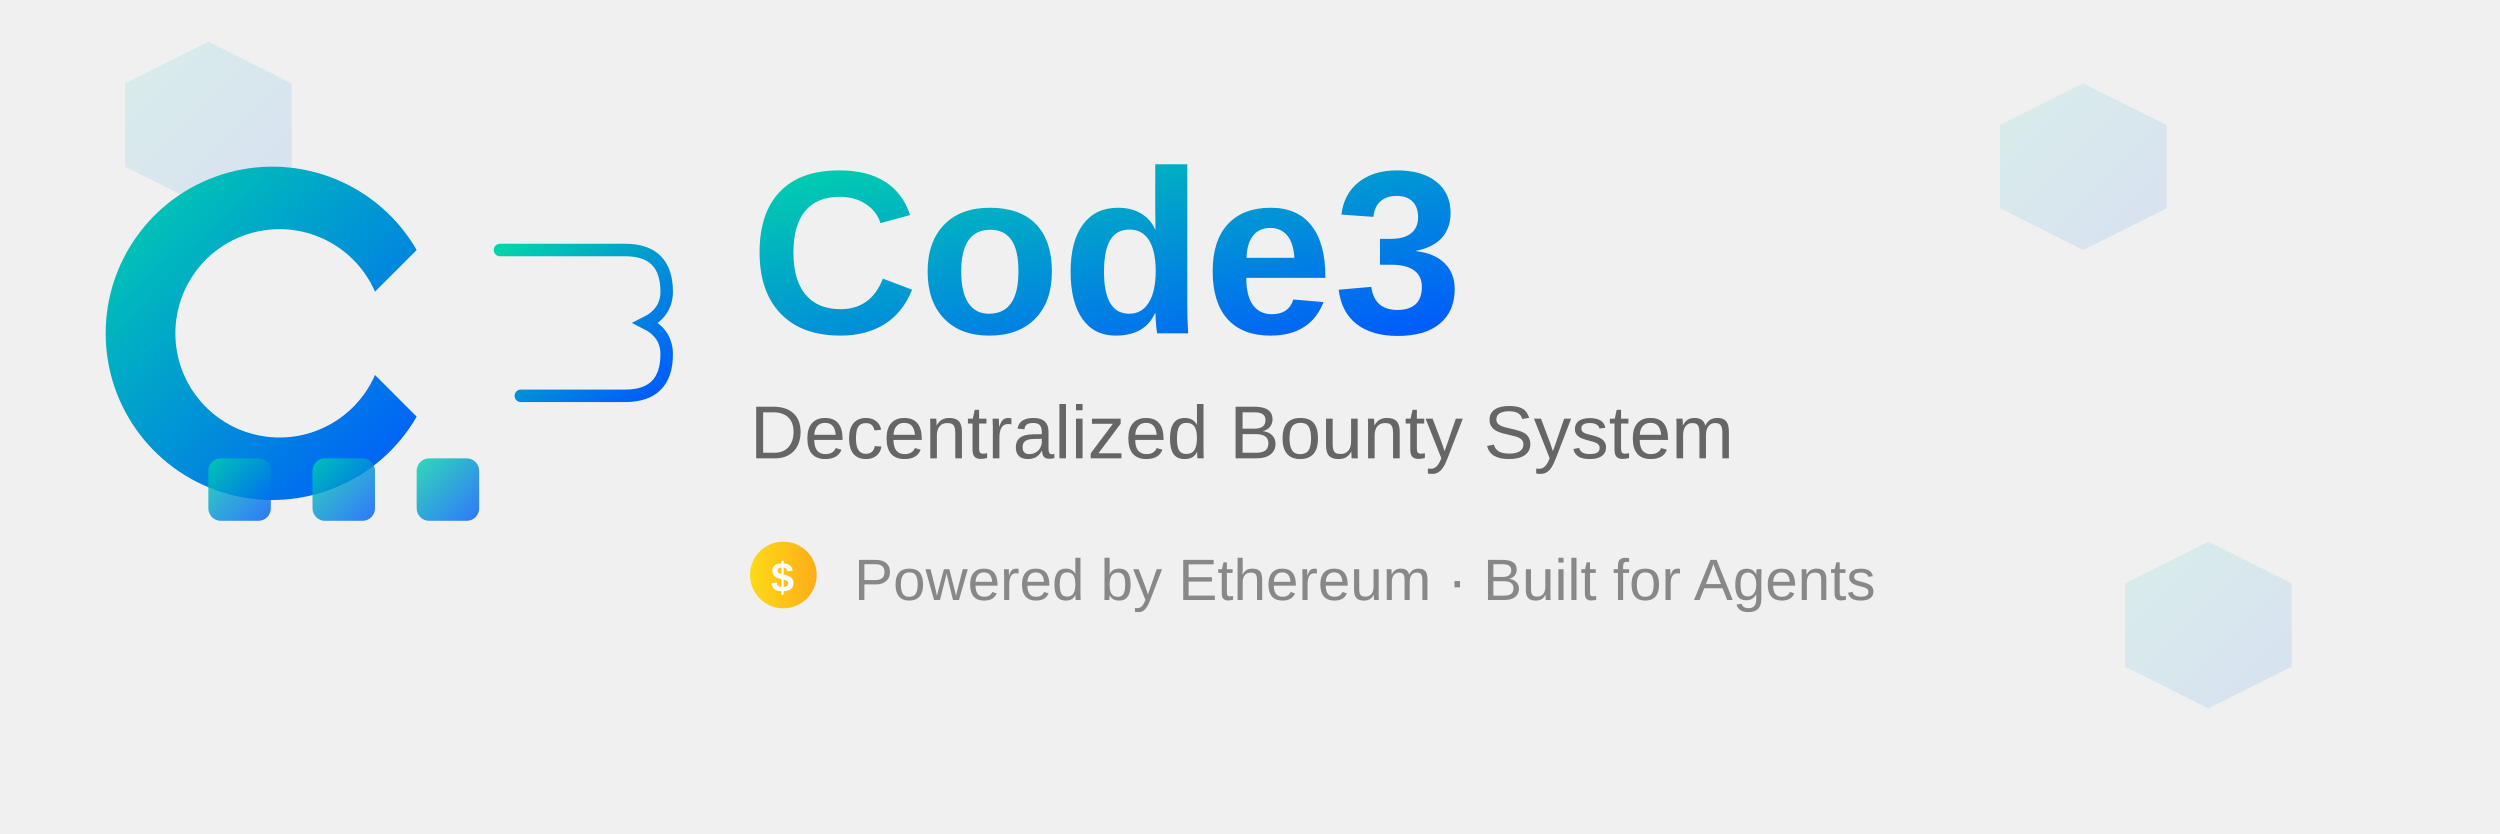
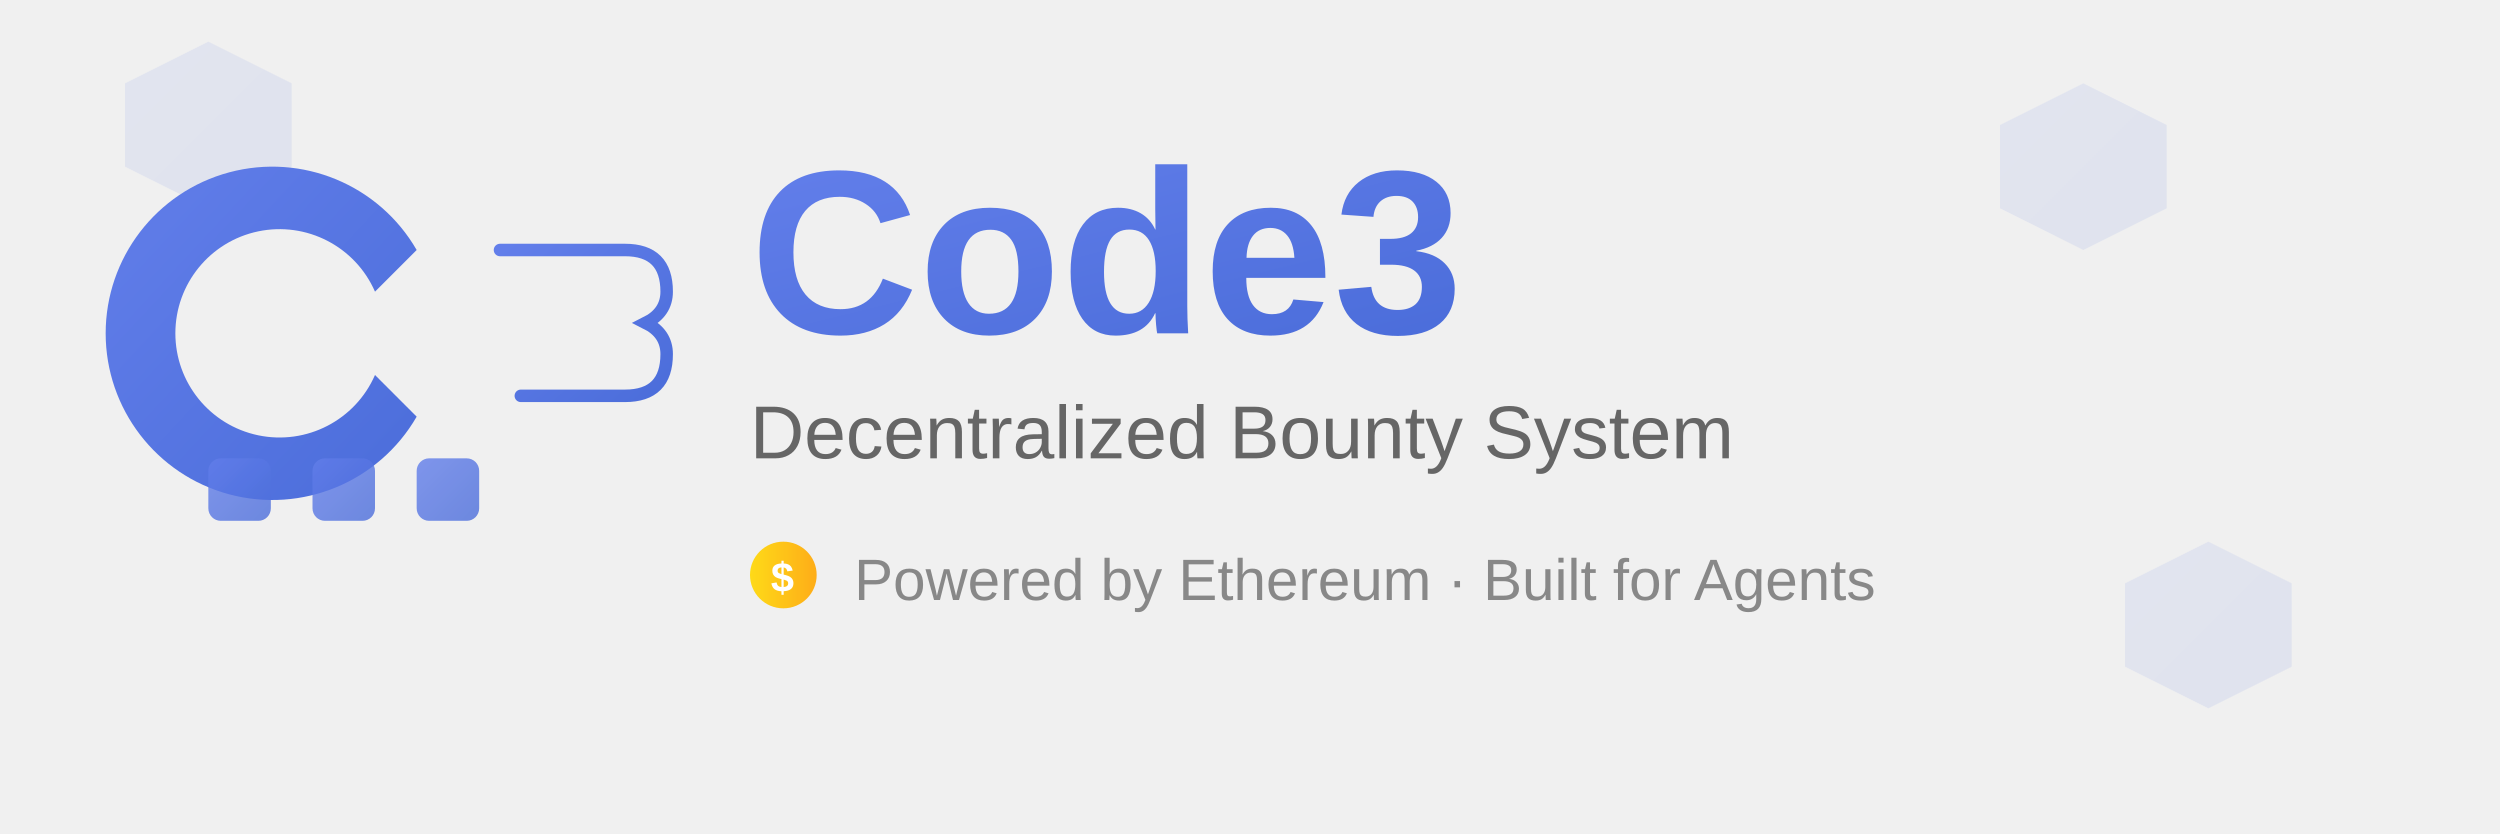
<svg xmlns="http://www.w3.org/2000/svg" width="600" height="200">
  <defs>
    <linearGradient id="grad1" x1="0%" y1="0%" x2="100%" y2="100%">
-       <stop offset="0%" style="stop-color:#00D4AA;stop-opacity:1" />
-       <stop offset="100%" style="stop-color:#0057FF;stop-opacity:1" />
+       <stop offset="0%" style="stop-color:#627EEA;stop-opacity:1" />
+       <stop offset="100%" style="stop-color:#4B6DDA;stop-opacity:1" />
    </linearGradient>
    <linearGradient id="grad2" x1="0%" y1="0%" x2="100%" y2="0%">
      <stop offset="0%" style="stop-color:#FFD700;stop-opacity:1" />
      <stop offset="100%" style="stop-color:#FFA500;stop-opacity:1" />
    </linearGradient>
  </defs>
  <g opacity="0.1">
    <polygon points="30,20 50,10 70,20 70,40 50,50 30,40" fill="url(#grad1)" />
    <polygon points="510,140 530,130 550,140 550,160 530,170 510,160" fill="url(#grad1)" />
    <polygon points="480,30 500,20 520,30 520,50 500,60 480,50" fill="url(#grad1)" />
  </g>
  <g transform="translate(40, 50)">
    <path d="M 60 50 A 40 40 0 1 1 60 10 L 50 20 A 25 25 0 1 0 50 40 Z" fill="url(#grad1)" />
    <path d="M 80 10 L 110 10 Q 120 10 120 20 Q 120 25 115 27.5 Q 120 30 120 35 Q 120 45 110 45 L 85 45" stroke="url(#grad1)" stroke-width="3" fill="none" stroke-linecap="round" />
    <g transform="translate(0, 60)">
      <rect x="10" y="0" width="15" height="15" rx="3" fill="url(#grad1)" opacity="0.8" />
      <rect x="35" y="0" width="15" height="15" rx="3" fill="url(#grad1)" opacity="0.8" />
      <rect x="60" y="0" width="15" height="15" rx="3" fill="url(#grad1)" opacity="0.8" />
      <line x1="25" y1="7.5" x2="35" y2="7.5" stroke="url(#grad1)" stroke-width="2" />
      <line x1="50" y1="7.5" x2="60" y2="7.5" stroke="url(#grad1)" stroke-width="2" />
    </g>
  </g>
  <text x="180" y="80" font-family="Arial, sans-serif" font-size="56" font-weight="bold" fill="url(#grad1)">
    Code3
  </text>
  <text x="180" y="110" font-family="Arial, sans-serif" font-size="18" fill="#666">
    Decentralized Bounty System
  </text>
  <g transform="translate(180, 130)">
    <circle cx="8" cy="8" r="8" fill="url(#grad2)" opacity="0.9" />
    <text x="5" y="12" font-family="Arial, sans-serif" font-size="10" font-weight="bold" fill="#FFF">$</text>
    <text x="25" y="14" font-family="Arial, sans-serif" font-size="14" fill="#888">
      Powered by Ethereum · Built for Agents
    </text>
  </g>
  <line x1="180" y1="155" x2="500" y2="155" stroke="url(#grad1)" stroke-width="2" opacity="0.5" />
</svg>
